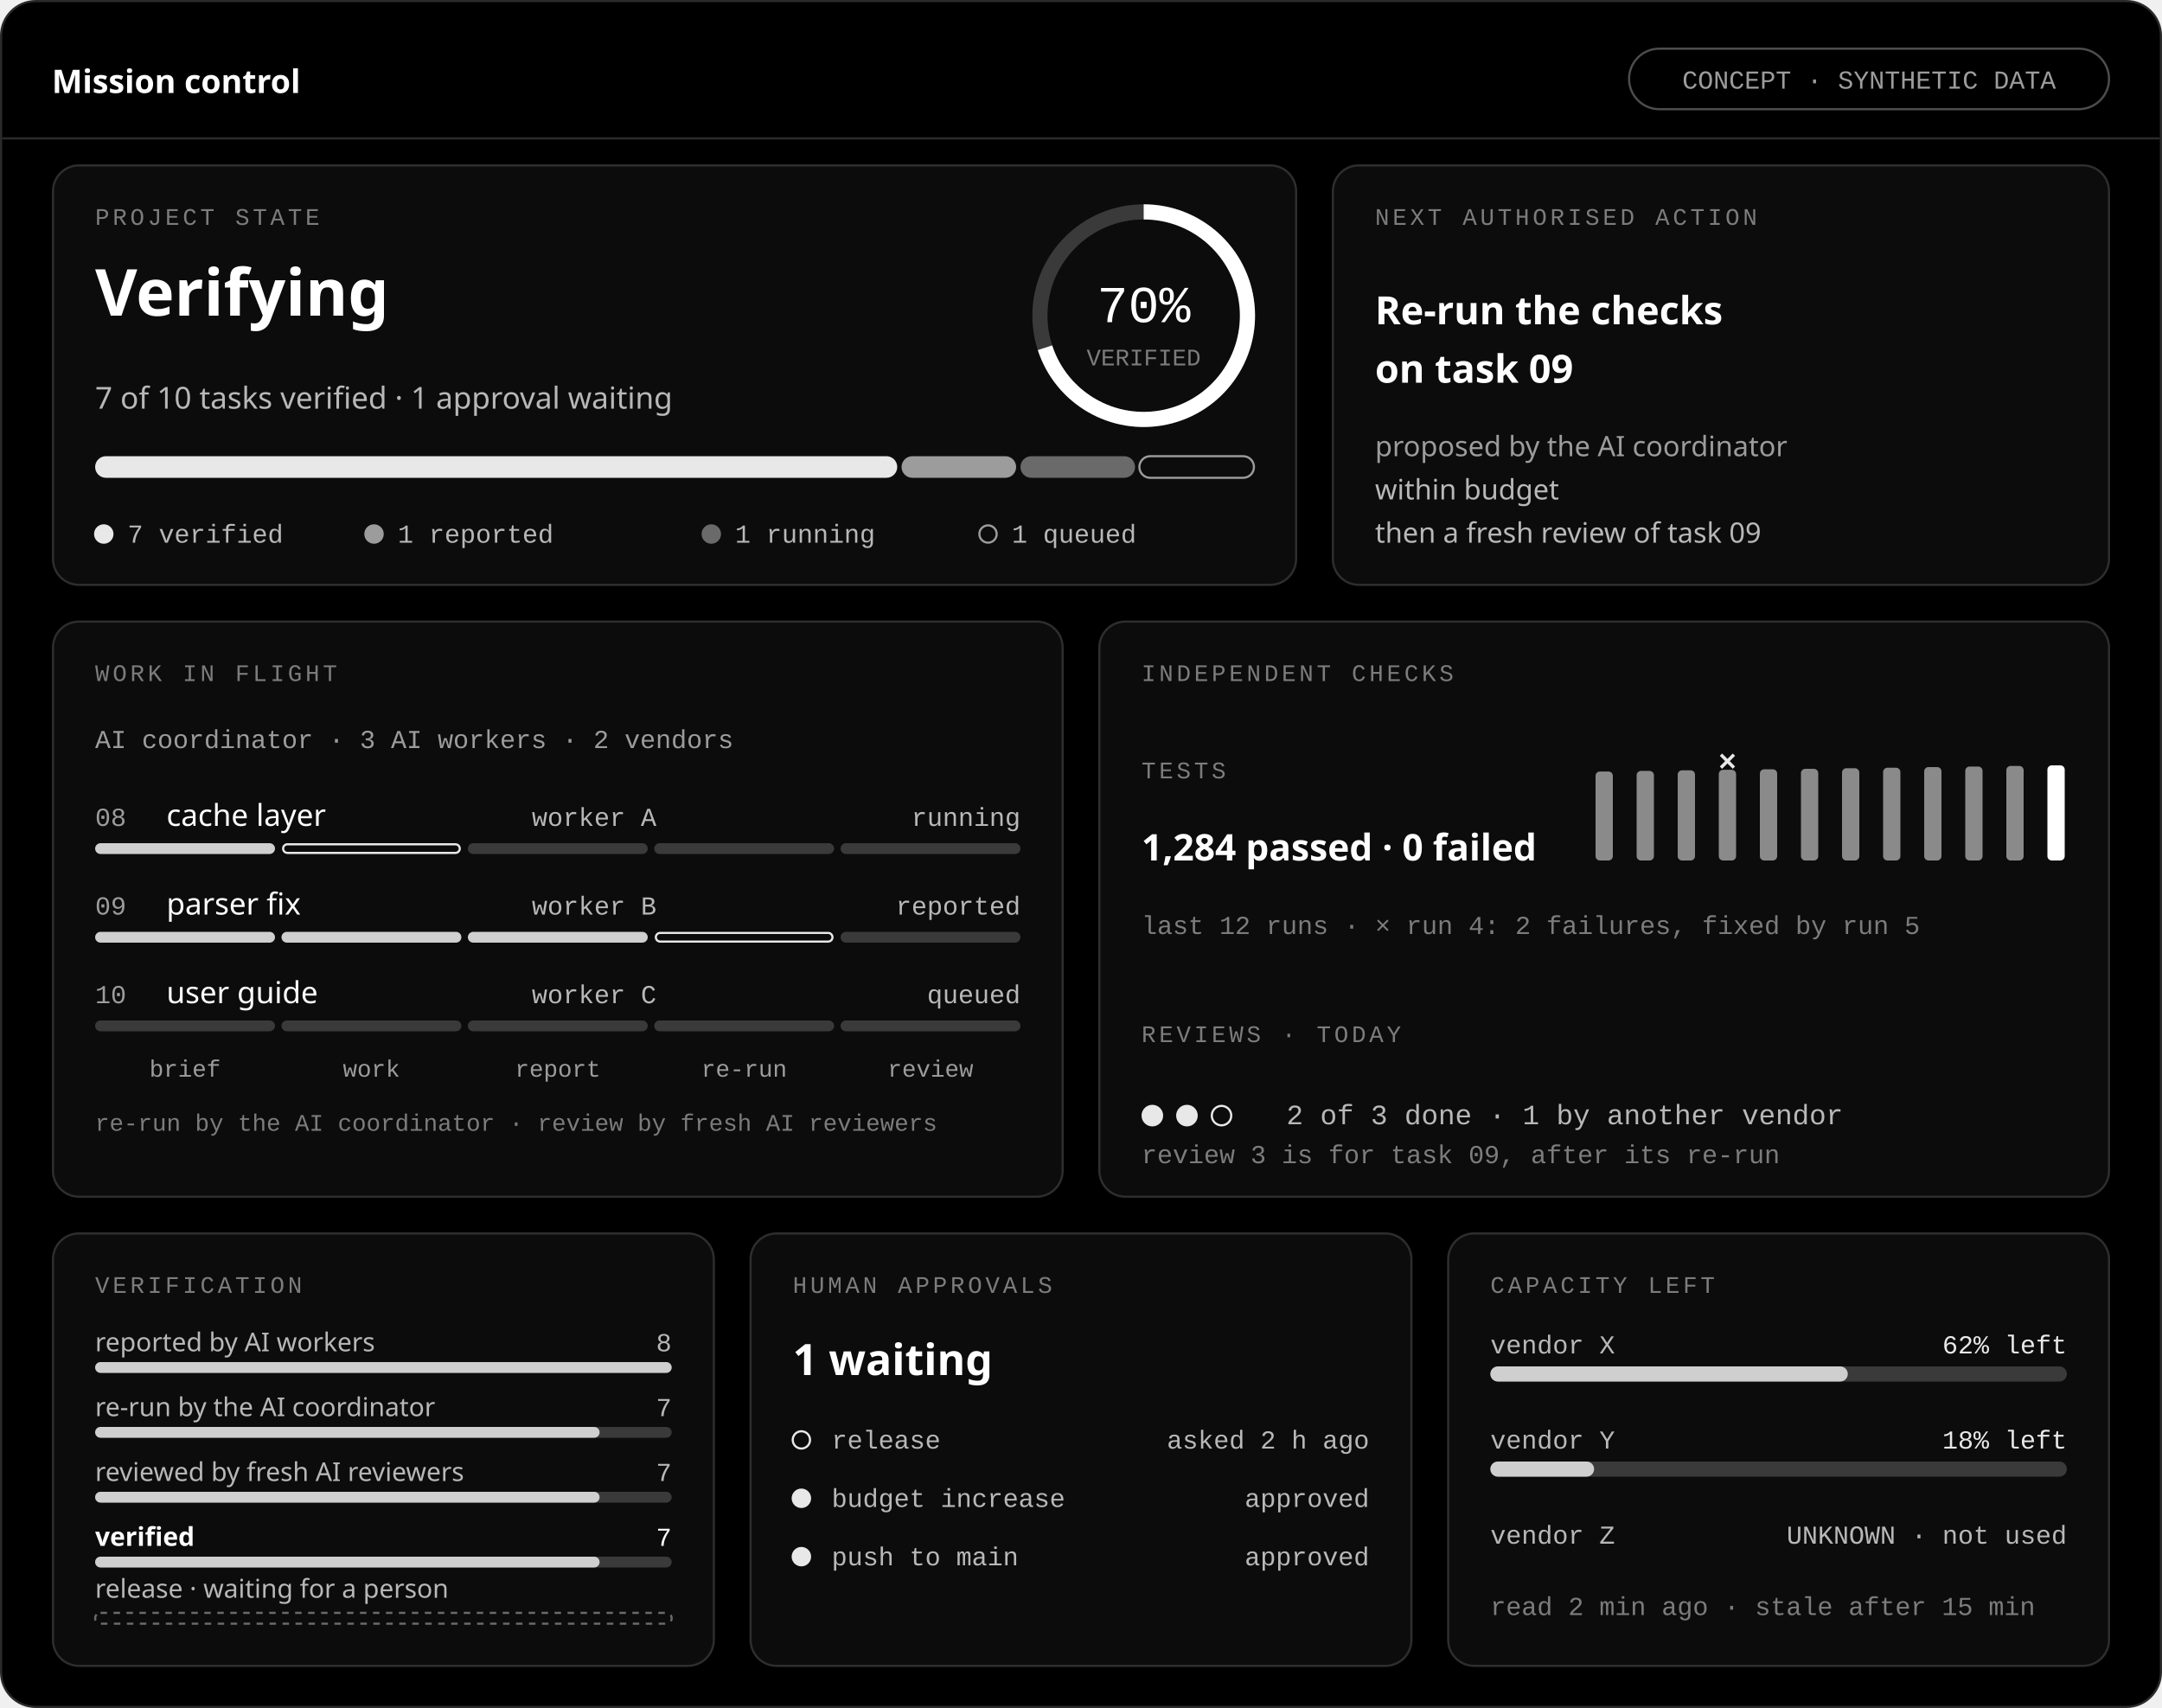
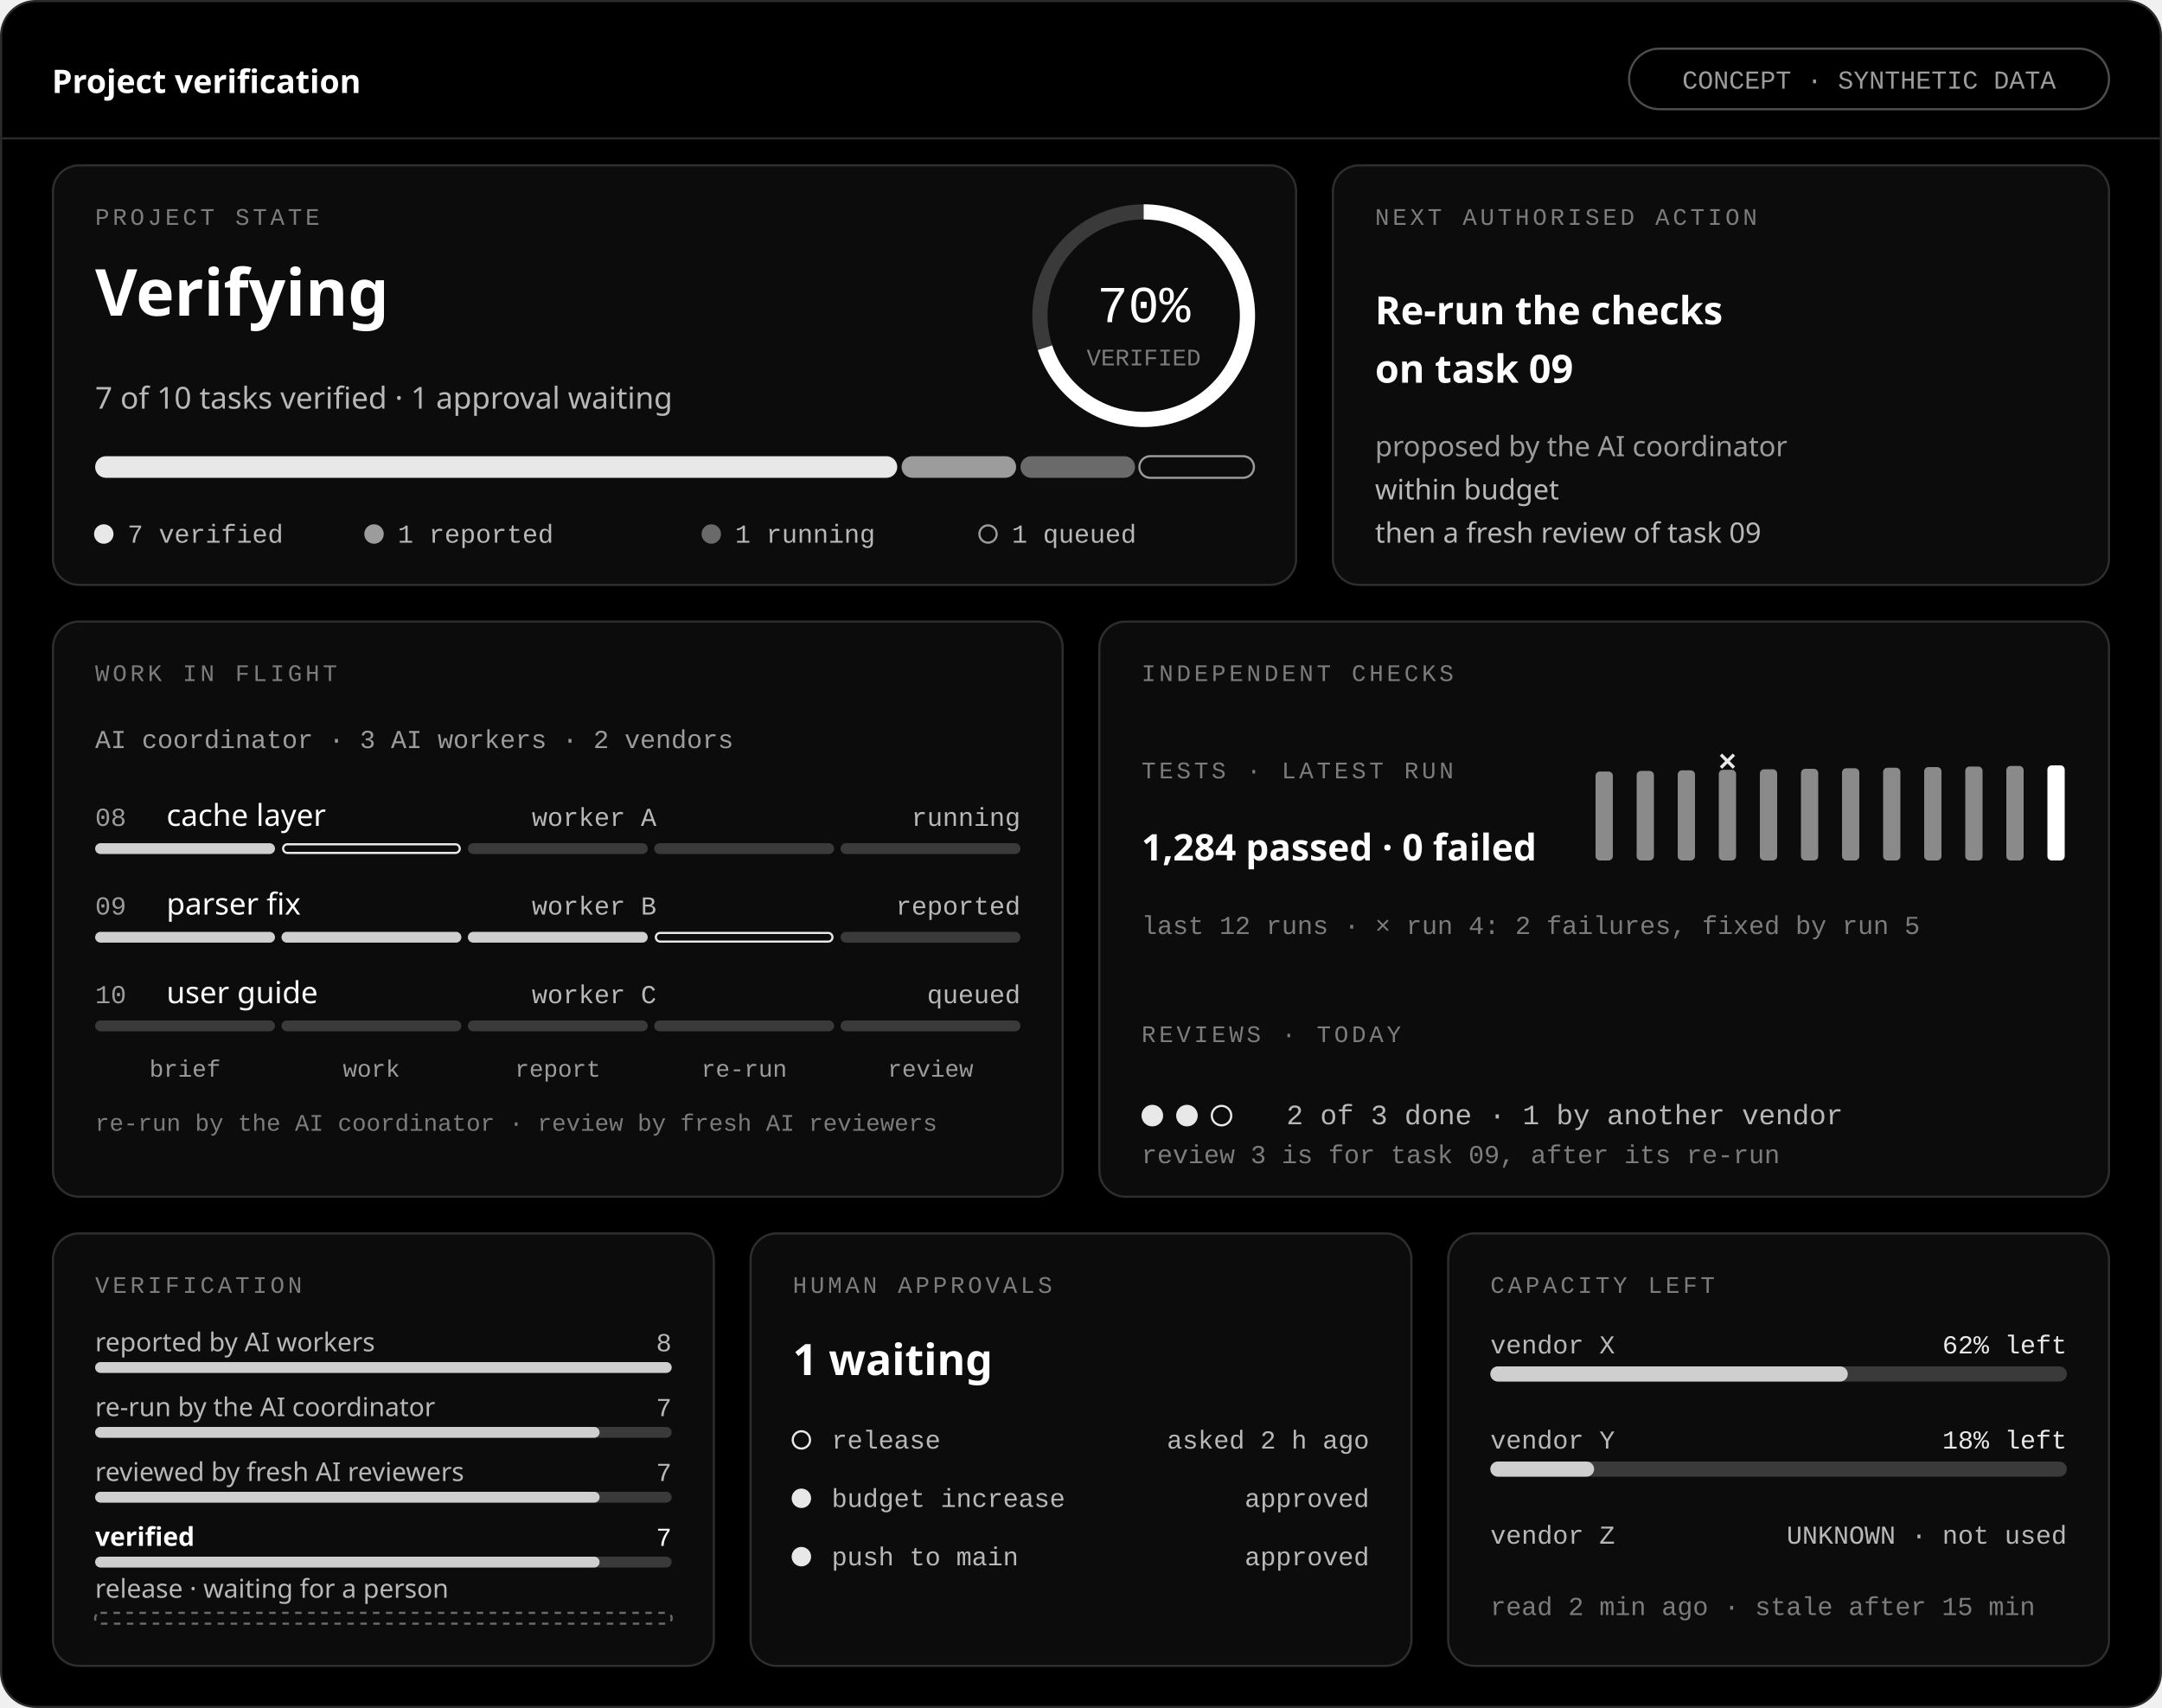
<svg xmlns="http://www.w3.org/2000/svg" width="1000" height="790" viewBox="0 0 1000 790" role="img" aria-labelledby="title desc">
  <rect x="0.5" y="0.5" width="999" height="789" rx="16" fill="#000000" stroke="#2b2b2b" stroke-width="1" />
-   <text x="24" y="43" font-family="-apple-system, BlinkMacSystemFont, 'Segoe UI', 'Noto Sans', Helvetica, Arial, sans-serif" font-size="15" fill="#ffffff" font-weight="600">Mission control</text>
+   <text x="24" y="43" font-family="-apple-system, BlinkMacSystemFont, 'Segoe UI', 'Noto Sans', Helvetica, Arial, sans-serif" font-size="15" fill="#ffffff" font-weight="600">Project verification</text>
  <rect x="753.5" y="22.5" width="222" height="28" rx="14" fill="none" stroke="#4d4d4d" stroke-width="1" />
  <text x="864.5" y="41" font-family="ui-monospace, SFMono-Regular, 'SF Mono', Menlo, Consolas, 'Liberation Mono', monospace" font-size="12" fill="#9c9c9c" text-anchor="middle">CONCEPT · SYNTHETIC DATA</text>
  <path d="M1 64 H999" fill="none" stroke="#2b2b2b" stroke-width="1" />
  <rect x="24.5" y="76.5" width="575" height="194" rx="12" fill="#0c0c0c" stroke="#2e2e2e" stroke-width="1" />
  <text x="44" y="104" font-family="ui-monospace, SFMono-Regular, 'SF Mono', Menlo, Consolas, 'Liberation Mono', monospace" font-size="11" fill="#7c7c7c" letter-spacing="1.5">PROJECT STATE</text>
  <text x="44" y="146" font-family="-apple-system, BlinkMacSystemFont, 'Segoe UI', 'Noto Sans', Helvetica, Arial, sans-serif" font-size="30" fill="#ffffff" font-weight="600">Verifying</text>
  <circle cx="529" cy="146" r="48" fill="none" stroke="#3a3a3a" stroke-width="7" />
  <path d="M529 98 A48 48 0 1 1 483.349 160.833" fill="none" stroke="#ffffff" stroke-width="7" />
  <text x="529" y="149" font-family="ui-monospace, SFMono-Regular, 'SF Mono', Menlo, Consolas, 'Liberation Mono', monospace" font-size="24" fill="#ffffff" text-anchor="middle">70%</text>
  <text x="529" y="169" font-family="ui-monospace, SFMono-Regular, 'SF Mono', Menlo, Consolas, 'Liberation Mono', monospace" font-size="11" fill="#7c7c7c" text-anchor="middle">VERIFIED</text>
  <text x="44" y="189" font-family="-apple-system, BlinkMacSystemFont, 'Segoe UI', 'Noto Sans', Helvetica, Arial, sans-serif" font-size="14" fill="#b8b8b8">7 of 10 tasks verified · 1 approval waiting</text>
  <rect x="44" y="211" width="371" height="10" rx="5" fill="#e8e8e8" stroke="none" stroke-width="1" />
  <rect x="417" y="211" width="53" height="10" rx="5" fill="#9c9c9c" stroke="none" stroke-width="1" />
  <rect x="472" y="211" width="53" height="10" rx="5" fill="#6a6a6a" stroke="none" stroke-width="1" />
  <rect x="527" y="211" width="53" height="10" rx="5" fill="none" stroke="#9c9c9c" stroke-width="1" />
  <circle cx="48" cy="247" r="4" fill="#e8e8e8" stroke="#e8e8e8" stroke-width="1" />
  <text x="59" y="251" font-family="ui-monospace, SFMono-Regular, 'SF Mono', Menlo, Consolas, 'Liberation Mono', monospace" font-size="12" fill="#b8b8b8">7 verified</text>
  <circle cx="173" cy="247" r="4" fill="#9c9c9c" stroke="#9c9c9c" stroke-width="1" />
  <text x="184" y="251" font-family="ui-monospace, SFMono-Regular, 'SF Mono', Menlo, Consolas, 'Liberation Mono', monospace" font-size="12" fill="#b8b8b8">1 reported</text>
  <circle cx="329" cy="247" r="4" fill="#6a6a6a" stroke="#6a6a6a" stroke-width="1" />
  <text x="340" y="251" font-family="ui-monospace, SFMono-Regular, 'SF Mono', Menlo, Consolas, 'Liberation Mono', monospace" font-size="12" fill="#b8b8b8">1 running</text>
  <circle cx="457" cy="247" r="4" fill="#0c0c0c" stroke="#9c9c9c" stroke-width="1" />
  <text x="468" y="251" font-family="ui-monospace, SFMono-Regular, 'SF Mono', Menlo, Consolas, 'Liberation Mono', monospace" font-size="12" fill="#b8b8b8">1 queued</text>
  <rect x="616.5" y="76.5" width="359" height="194" rx="12" fill="#0c0c0c" stroke="#2e2e2e" stroke-width="1" />
  <text x="636" y="104" font-family="ui-monospace, SFMono-Regular, 'SF Mono', Menlo, Consolas, 'Liberation Mono', monospace" font-size="11" fill="#7c7c7c" letter-spacing="1.5">NEXT AUTHORISED ACTION</text>
  <text x="636" y="150" font-family="-apple-system, BlinkMacSystemFont, 'Segoe UI', 'Noto Sans', Helvetica, Arial, sans-serif" font-size="18" fill="#ffffff" font-weight="600">Re-run the checks</text>
  <text x="636" y="177" font-family="-apple-system, BlinkMacSystemFont, 'Segoe UI', 'Noto Sans', Helvetica, Arial, sans-serif" font-size="18" fill="#ffffff" font-weight="600">on task 09</text>
  <text x="636" y="211" font-family="-apple-system, BlinkMacSystemFont, 'Segoe UI', 'Noto Sans', Helvetica, Arial, sans-serif" font-size="13" fill="#9c9c9c">proposed by the AI coordinator</text>
  <text x="636" y="231" font-family="-apple-system, BlinkMacSystemFont, 'Segoe UI', 'Noto Sans', Helvetica, Arial, sans-serif" font-size="13" fill="#b8b8b8">within budget</text>
  <text x="636" y="251" font-family="-apple-system, BlinkMacSystemFont, 'Segoe UI', 'Noto Sans', Helvetica, Arial, sans-serif" font-size="13" fill="#b8b8b8">then a fresh review of task 09</text>
  <rect x="24.5" y="287.5" width="467" height="266" rx="12" fill="#0c0c0c" stroke="#2e2e2e" stroke-width="1" />
  <text x="44" y="315" font-family="ui-monospace, SFMono-Regular, 'SF Mono', Menlo, Consolas, 'Liberation Mono', monospace" font-size="11" fill="#7c7c7c" letter-spacing="1.5">WORK IN FLIGHT</text>
  <text x="44" y="346" font-family="ui-monospace, SFMono-Regular, 'SF Mono', Menlo, Consolas, 'Liberation Mono', monospace" font-size="12" fill="#9c9c9c">AI coordinator · 3 AI workers · 2 vendors</text>
  <text x="44" y="382" font-family="ui-monospace, SFMono-Regular, 'SF Mono', Menlo, Consolas, 'Liberation Mono', monospace" font-size="12" fill="#9c9c9c">08</text>
  <text x="77" y="382" font-family="-apple-system, BlinkMacSystemFont, 'Segoe UI', 'Noto Sans', Helvetica, Arial, sans-serif" font-size="14" fill="#ffffff">cache layer</text>
  <text x="246" y="382" font-family="ui-monospace, SFMono-Regular, 'SF Mono', Menlo, Consolas, 'Liberation Mono', monospace" font-size="12" fill="#b8b8b8">worker A</text>
  <text x="472" y="382" font-family="ui-monospace, SFMono-Regular, 'SF Mono', Menlo, Consolas, 'Liberation Mono', monospace" font-size="12" fill="#b8b8b8" text-anchor="end">running</text>
  <rect x="44" y="390" width="83.2" height="5" rx="2.5" fill="#cfcfcf" stroke="none" stroke-width="1" />
  <rect x="130.95" y="390.5" width="81.7" height="4" rx="2" fill="none" stroke="#e8e8e8" stroke-width="1" />
  <rect x="216.4" y="390" width="83.2" height="5" rx="2.5" fill="#3a3a3a" stroke="none" stroke-width="1" />
  <rect x="302.6" y="390" width="83.2" height="5" rx="2.5" fill="#3a3a3a" stroke="none" stroke-width="1" />
  <rect x="388.8" y="390" width="83.2" height="5" rx="2.5" fill="#3a3a3a" stroke="none" stroke-width="1" />
  <text x="44" y="423" font-family="ui-monospace, SFMono-Regular, 'SF Mono', Menlo, Consolas, 'Liberation Mono', monospace" font-size="12" fill="#9c9c9c">09</text>
  <text x="77" y="423" font-family="-apple-system, BlinkMacSystemFont, 'Segoe UI', 'Noto Sans', Helvetica, Arial, sans-serif" font-size="14" fill="#ffffff">parser fix</text>
  <text x="246" y="423" font-family="ui-monospace, SFMono-Regular, 'SF Mono', Menlo, Consolas, 'Liberation Mono', monospace" font-size="12" fill="#b8b8b8">worker B</text>
  <text x="472" y="423" font-family="ui-monospace, SFMono-Regular, 'SF Mono', Menlo, Consolas, 'Liberation Mono', monospace" font-size="12" fill="#b8b8b8" text-anchor="end">reported</text>
  <rect x="44" y="431" width="83.2" height="5" rx="2.5" fill="#cfcfcf" stroke="none" stroke-width="1" />
  <rect x="130.2" y="431" width="83.2" height="5" rx="2.5" fill="#cfcfcf" stroke="none" stroke-width="1" />
  <rect x="216.4" y="431" width="83.2" height="5" rx="2.5" fill="#cfcfcf" stroke="none" stroke-width="1" />
  <rect x="303.35" y="431.5" width="81.7" height="4" rx="2" fill="none" stroke="#e8e8e8" stroke-width="1" />
  <rect x="388.8" y="431" width="83.2" height="5" rx="2.5" fill="#3a3a3a" stroke="none" stroke-width="1" />
  <text x="44" y="464" font-family="ui-monospace, SFMono-Regular, 'SF Mono', Menlo, Consolas, 'Liberation Mono', monospace" font-size="12" fill="#9c9c9c">10</text>
  <text x="77" y="464" font-family="-apple-system, BlinkMacSystemFont, 'Segoe UI', 'Noto Sans', Helvetica, Arial, sans-serif" font-size="14" fill="#ffffff">user guide</text>
  <text x="246" y="464" font-family="ui-monospace, SFMono-Regular, 'SF Mono', Menlo, Consolas, 'Liberation Mono', monospace" font-size="12" fill="#b8b8b8">worker C</text>
  <text x="472" y="464" font-family="ui-monospace, SFMono-Regular, 'SF Mono', Menlo, Consolas, 'Liberation Mono', monospace" font-size="12" fill="#b8b8b8" text-anchor="end">queued</text>
  <rect x="44" y="472" width="83.2" height="5" rx="2.5" fill="#3a3a3a" stroke="none" stroke-width="1" />
  <rect x="130.2" y="472" width="83.2" height="5" rx="2.5" fill="#3a3a3a" stroke="none" stroke-width="1" />
  <rect x="216.4" y="472" width="83.2" height="5" rx="2.5" fill="#3a3a3a" stroke="none" stroke-width="1" />
  <rect x="302.6" y="472" width="83.2" height="5" rx="2.5" fill="#3a3a3a" stroke="none" stroke-width="1" />
  <rect x="388.8" y="472" width="83.2" height="5" rx="2.5" fill="#3a3a3a" stroke="none" stroke-width="1" />
  <text x="85.6" y="498" font-family="ui-monospace, SFMono-Regular, 'SF Mono', Menlo, Consolas, 'Liberation Mono', monospace" font-size="11" fill="#9c9c9c" text-anchor="middle">brief</text>
  <text x="171.8" y="498" font-family="ui-monospace, SFMono-Regular, 'SF Mono', Menlo, Consolas, 'Liberation Mono', monospace" font-size="11" fill="#9c9c9c" text-anchor="middle">work</text>
  <text x="258" y="498" font-family="ui-monospace, SFMono-Regular, 'SF Mono', Menlo, Consolas, 'Liberation Mono', monospace" font-size="11" fill="#9c9c9c" text-anchor="middle">report</text>
  <text x="344.2" y="498" font-family="ui-monospace, SFMono-Regular, 'SF Mono', Menlo, Consolas, 'Liberation Mono', monospace" font-size="11" fill="#9c9c9c" text-anchor="middle">re-run</text>
  <text x="430.4" y="498" font-family="ui-monospace, SFMono-Regular, 'SF Mono', Menlo, Consolas, 'Liberation Mono', monospace" font-size="11" fill="#9c9c9c" text-anchor="middle">review</text>
  <text x="44" y="523" font-family="ui-monospace, SFMono-Regular, 'SF Mono', Menlo, Consolas, 'Liberation Mono', monospace" font-size="11" fill="#7c7c7c">re-run by the AI coordinator · review by fresh AI reviewers</text>
  <rect x="508.5" y="287.5" width="467" height="266" rx="12" fill="#0c0c0c" stroke="#2e2e2e" stroke-width="1" />
  <text x="528" y="315" font-family="ui-monospace, SFMono-Regular, 'SF Mono', Menlo, Consolas, 'Liberation Mono', monospace" font-size="11" fill="#7c7c7c" letter-spacing="1.5">INDEPENDENT CHECKS</text>
-   <text x="528" y="360" font-family="ui-monospace, SFMono-Regular, 'SF Mono', Menlo, Consolas, 'Liberation Mono', monospace" font-size="11" fill="#7c7c7c" letter-spacing="1.5">TESTS</text>
+   <text x="528" y="360" font-family="ui-monospace, SFMono-Regular, 'SF Mono', Menlo, Consolas, 'Liberation Mono', monospace" font-size="11" fill="#7c7c7c" letter-spacing="1.5">TESTS · LATEST RUN</text>
  <text x="528" y="398" font-family="-apple-system, BlinkMacSystemFont, 'Segoe UI', 'Noto Sans', Helvetica, Arial, sans-serif" font-size="17" fill="#ffffff" font-weight="600">1,284 passed · 0 failed</text>
  <rect x="738" y="356.844" width="8" height="41.156" rx="2" fill="#8a8a8a" stroke="none" stroke-width="1" />
  <rect x="757" y="356.57" width="8" height="41.43" rx="2" fill="#8a8a8a" stroke="none" stroke-width="1" />
  <rect x="776" y="356.296" width="8" height="41.704" rx="2" fill="#8a8a8a" stroke="none" stroke-width="1" />
  <rect x="795" y="356.056" width="8" height="41.944" rx="2" fill="#8a8a8a" stroke="none" stroke-width="1" />
  <path d="M796 349.056 l6 6" fill="none" stroke="#e8e8e8" stroke-width="1.5" />
  <path d="M802 349.056 l-6 6" fill="none" stroke="#e8e8e8" stroke-width="1.5" />
  <rect x="814" y="355.816" width="8" height="42.184" rx="2" fill="#8a8a8a" stroke="none" stroke-width="1" />
  <rect x="833" y="355.611" width="8" height="42.389" rx="2" fill="#8a8a8a" stroke="none" stroke-width="1" />
  <rect x="852" y="355.336" width="8" height="42.664" rx="2" fill="#8a8a8a" stroke="none" stroke-width="1" />
  <rect x="871" y="355.097" width="8" height="42.903" rx="2" fill="#8a8a8a" stroke="none" stroke-width="1" />
  <rect x="890" y="354.788" width="8" height="43.212" rx="2" fill="#8a8a8a" stroke="none" stroke-width="1" />
  <rect x="909" y="354.548" width="8" height="43.452" rx="2" fill="#8a8a8a" stroke="none" stroke-width="1" />
  <rect x="928" y="354.274" width="8" height="43.726" rx="2" fill="#8a8a8a" stroke="none" stroke-width="1" />
  <rect x="947" y="354" width="8" height="44" rx="2" fill="#ffffff" stroke="none" stroke-width="1" />
  <text x="528" y="432" font-family="ui-monospace, SFMono-Regular, 'SF Mono', Menlo, Consolas, 'Liberation Mono', monospace" font-size="12" fill="#7c7c7c">last 12 runs · × run 4: 2 failures, fixed by run 5</text>
  <text x="528" y="482" font-family="ui-monospace, SFMono-Regular, 'SF Mono', Menlo, Consolas, 'Liberation Mono', monospace" font-size="11" fill="#7c7c7c" letter-spacing="1.5">REVIEWS · TODAY</text>
  <circle cx="533" cy="516" r="4.5" fill="#e8e8e8" stroke="#e8e8e8" stroke-width="1" />
  <circle cx="549" cy="516" r="4.5" fill="#e8e8e8" stroke="#e8e8e8" stroke-width="1" />
  <circle cx="565" cy="516" r="4.5" fill="#0c0c0c" stroke="#e8e8e8" stroke-width="1" />
  <text x="595" y="520" font-family="ui-monospace, SFMono-Regular, 'SF Mono', Menlo, Consolas, 'Liberation Mono', monospace" font-size="13" fill="#b8b8b8">2 of 3 done · 1 by another vendor</text>
  <text x="528" y="538" font-family="ui-monospace, SFMono-Regular, 'SF Mono', Menlo, Consolas, 'Liberation Mono', monospace" font-size="12" fill="#7c7c7c">review 3 is for task 09, after its re-run</text>
  <rect x="24.5" y="570.5" width="305.667" height="200" rx="12" fill="#0c0c0c" stroke="#2e2e2e" stroke-width="1" />
  <text x="44" y="598" font-family="ui-monospace, SFMono-Regular, 'SF Mono', Menlo, Consolas, 'Liberation Mono', monospace" font-size="11" fill="#7c7c7c" letter-spacing="1.5">VERIFICATION</text>
  <text x="44" y="625" font-family="-apple-system, BlinkMacSystemFont, 'Segoe UI', 'Noto Sans', Helvetica, Arial, sans-serif" font-size="12" fill="#b8b8b8">reported by AI workers</text>
  <text x="310.667" y="625" font-family="ui-monospace, SFMono-Regular, 'SF Mono', Menlo, Consolas, 'Liberation Mono', monospace" font-size="12" fill="#b8b8b8" text-anchor="end">8</text>
  <rect x="44" y="630" width="266.667" height="5" rx="2.5" fill="#3a3a3a" stroke="none" stroke-width="1" />
  <rect x="44" y="630" width="266.667" height="5" rx="2.5" fill="#cfcfcf" stroke="none" stroke-width="1" />
  <text x="44" y="655" font-family="-apple-system, BlinkMacSystemFont, 'Segoe UI', 'Noto Sans', Helvetica, Arial, sans-serif" font-size="12" fill="#b8b8b8">re-run by the AI coordinator</text>
  <text x="310.667" y="655" font-family="ui-monospace, SFMono-Regular, 'SF Mono', Menlo, Consolas, 'Liberation Mono', monospace" font-size="12" fill="#b8b8b8" text-anchor="end">7</text>
  <rect x="44" y="660" width="266.667" height="5" rx="2.5" fill="#3a3a3a" stroke="none" stroke-width="1" />
  <rect x="44" y="660" width="233.334" height="5" rx="2.5" fill="#cfcfcf" stroke="none" stroke-width="1" />
  <text x="44" y="685" font-family="-apple-system, BlinkMacSystemFont, 'Segoe UI', 'Noto Sans', Helvetica, Arial, sans-serif" font-size="12" fill="#b8b8b8">reviewed by fresh AI reviewers</text>
  <text x="310.667" y="685" font-family="ui-monospace, SFMono-Regular, 'SF Mono', Menlo, Consolas, 'Liberation Mono', monospace" font-size="12" fill="#b8b8b8" text-anchor="end">7</text>
  <rect x="44" y="690" width="266.667" height="5" rx="2.5" fill="#3a3a3a" stroke="none" stroke-width="1" />
  <rect x="44" y="690" width="233.334" height="5" rx="2.5" fill="#cfcfcf" stroke="none" stroke-width="1" />
  <text x="44" y="715" font-family="-apple-system, BlinkMacSystemFont, 'Segoe UI', 'Noto Sans', Helvetica, Arial, sans-serif" font-size="12" fill="#ffffff" font-weight="600">verified</text>
  <text x="310.667" y="715" font-family="ui-monospace, SFMono-Regular, 'SF Mono', Menlo, Consolas, 'Liberation Mono', monospace" font-size="12" fill="#ffffff" text-anchor="end">7</text>
  <rect x="44" y="720" width="266.667" height="5" rx="2.5" fill="#3a3a3a" stroke="none" stroke-width="1" />
  <rect x="44" y="720" width="233.334" height="5" rx="2.5" fill="#cfcfcf" stroke="none" stroke-width="1" />
  <text x="44" y="739" font-family="-apple-system, BlinkMacSystemFont, 'Segoe UI', 'Noto Sans', Helvetica, Arial, sans-serif" font-size="12" fill="#b8b8b8">release · waiting for a person</text>
  <rect x="44" y="746" width="266.667" height="5" rx="2.5" fill="none" stroke="#6a6a6a" stroke-width="1" stroke-dasharray="3 3" />
  <rect x="347.167" y="570.5" width="305.666" height="200" rx="12" fill="#0c0c0c" stroke="#2e2e2e" stroke-width="1" />
  <text x="366.667" y="598" font-family="ui-monospace, SFMono-Regular, 'SF Mono', Menlo, Consolas, 'Liberation Mono', monospace" font-size="11" fill="#7c7c7c" letter-spacing="1.5">HUMAN APPROVALS</text>
  <text x="366.667" y="636" font-family="-apple-system, BlinkMacSystemFont, 'Segoe UI', 'Noto Sans', Helvetica, Arial, sans-serif" font-size="20" fill="#ffffff" font-weight="600">1 waiting</text>
  <circle cx="370.667" cy="666" r="4" fill="#0c0c0c" stroke="#e8e8e8" stroke-width="1" />
  <text x="384.667" y="670" font-family="ui-monospace, SFMono-Regular, 'SF Mono', Menlo, Consolas, 'Liberation Mono', monospace" font-size="12" fill="#b8b8b8">release</text>
  <text x="633.333" y="670" font-family="ui-monospace, SFMono-Regular, 'SF Mono', Menlo, Consolas, 'Liberation Mono', monospace" font-size="12" fill="#b8b8b8" text-anchor="end">asked 2 h ago</text>
  <circle cx="370.667" cy="693" r="4" fill="#e8e8e8" stroke="#e8e8e8" stroke-width="1" />
  <text x="384.667" y="697" font-family="ui-monospace, SFMono-Regular, 'SF Mono', Menlo, Consolas, 'Liberation Mono', monospace" font-size="12" fill="#b8b8b8">budget increase</text>
  <text x="633.333" y="697" font-family="ui-monospace, SFMono-Regular, 'SF Mono', Menlo, Consolas, 'Liberation Mono', monospace" font-size="12" fill="#b8b8b8" text-anchor="end">approved</text>
  <circle cx="370.667" cy="720" r="4" fill="#e8e8e8" stroke="#e8e8e8" stroke-width="1" />
  <text x="384.667" y="724" font-family="ui-monospace, SFMono-Regular, 'SF Mono', Menlo, Consolas, 'Liberation Mono', monospace" font-size="12" fill="#b8b8b8">push to main</text>
  <text x="633.333" y="724" font-family="ui-monospace, SFMono-Regular, 'SF Mono', Menlo, Consolas, 'Liberation Mono', monospace" font-size="12" fill="#b8b8b8" text-anchor="end">approved</text>
  <rect x="669.833" y="570.5" width="305.667" height="200" rx="12" fill="#0c0c0c" stroke="#2e2e2e" stroke-width="1" />
  <text x="689.333" y="598" font-family="ui-monospace, SFMono-Regular, 'SF Mono', Menlo, Consolas, 'Liberation Mono', monospace" font-size="11" fill="#7c7c7c" letter-spacing="1.5">CAPACITY LEFT</text>
  <text x="689.333" y="626" font-family="ui-monospace, SFMono-Regular, 'SF Mono', Menlo, Consolas, 'Liberation Mono', monospace" font-size="12" fill="#b8b8b8">vendor X</text>
  <text x="956" y="626" font-family="ui-monospace, SFMono-Regular, 'SF Mono', Menlo, Consolas, 'Liberation Mono', monospace" font-size="12" fill="#e8e8e8" text-anchor="end">62% left</text>
  <rect x="689.333" y="632" width="266.667" height="7" rx="3.5" fill="#3a3a3a" stroke="none" stroke-width="1" />
  <rect x="689.333" y="632" width="165.334" height="7" rx="3.5" fill="#cfcfcf" stroke="none" stroke-width="1" />
  <text x="689.333" y="670" font-family="ui-monospace, SFMono-Regular, 'SF Mono', Menlo, Consolas, 'Liberation Mono', monospace" font-size="12" fill="#b8b8b8">vendor Y</text>
  <text x="956" y="670" font-family="ui-monospace, SFMono-Regular, 'SF Mono', Menlo, Consolas, 'Liberation Mono', monospace" font-size="12" fill="#e8e8e8" text-anchor="end">18% left</text>
  <rect x="689.333" y="676" width="266.667" height="7" rx="3.5" fill="#3a3a3a" stroke="none" stroke-width="1" />
  <rect x="689.333" y="676" width="48" height="7" rx="3.5" fill="#cfcfcf" stroke="none" stroke-width="1" />
  <text x="689.333" y="714" font-family="ui-monospace, SFMono-Regular, 'SF Mono', Menlo, Consolas, 'Liberation Mono', monospace" font-size="12" fill="#b8b8b8">vendor Z</text>
  <text x="956" y="714" font-family="ui-monospace, SFMono-Regular, 'SF Mono', Menlo, Consolas, 'Liberation Mono', monospace" font-size="12" fill="#b8b8b8" text-anchor="end">UNKNOWN · not used</text>
  <text x="689.333" y="747" font-family="ui-monospace, SFMono-Regular, 'SF Mono', Menlo, Consolas, 'Liberation Mono', monospace" font-size="12" fill="#7c7c7c">read 2 min ago · stale after 15 min</text>
</svg>
